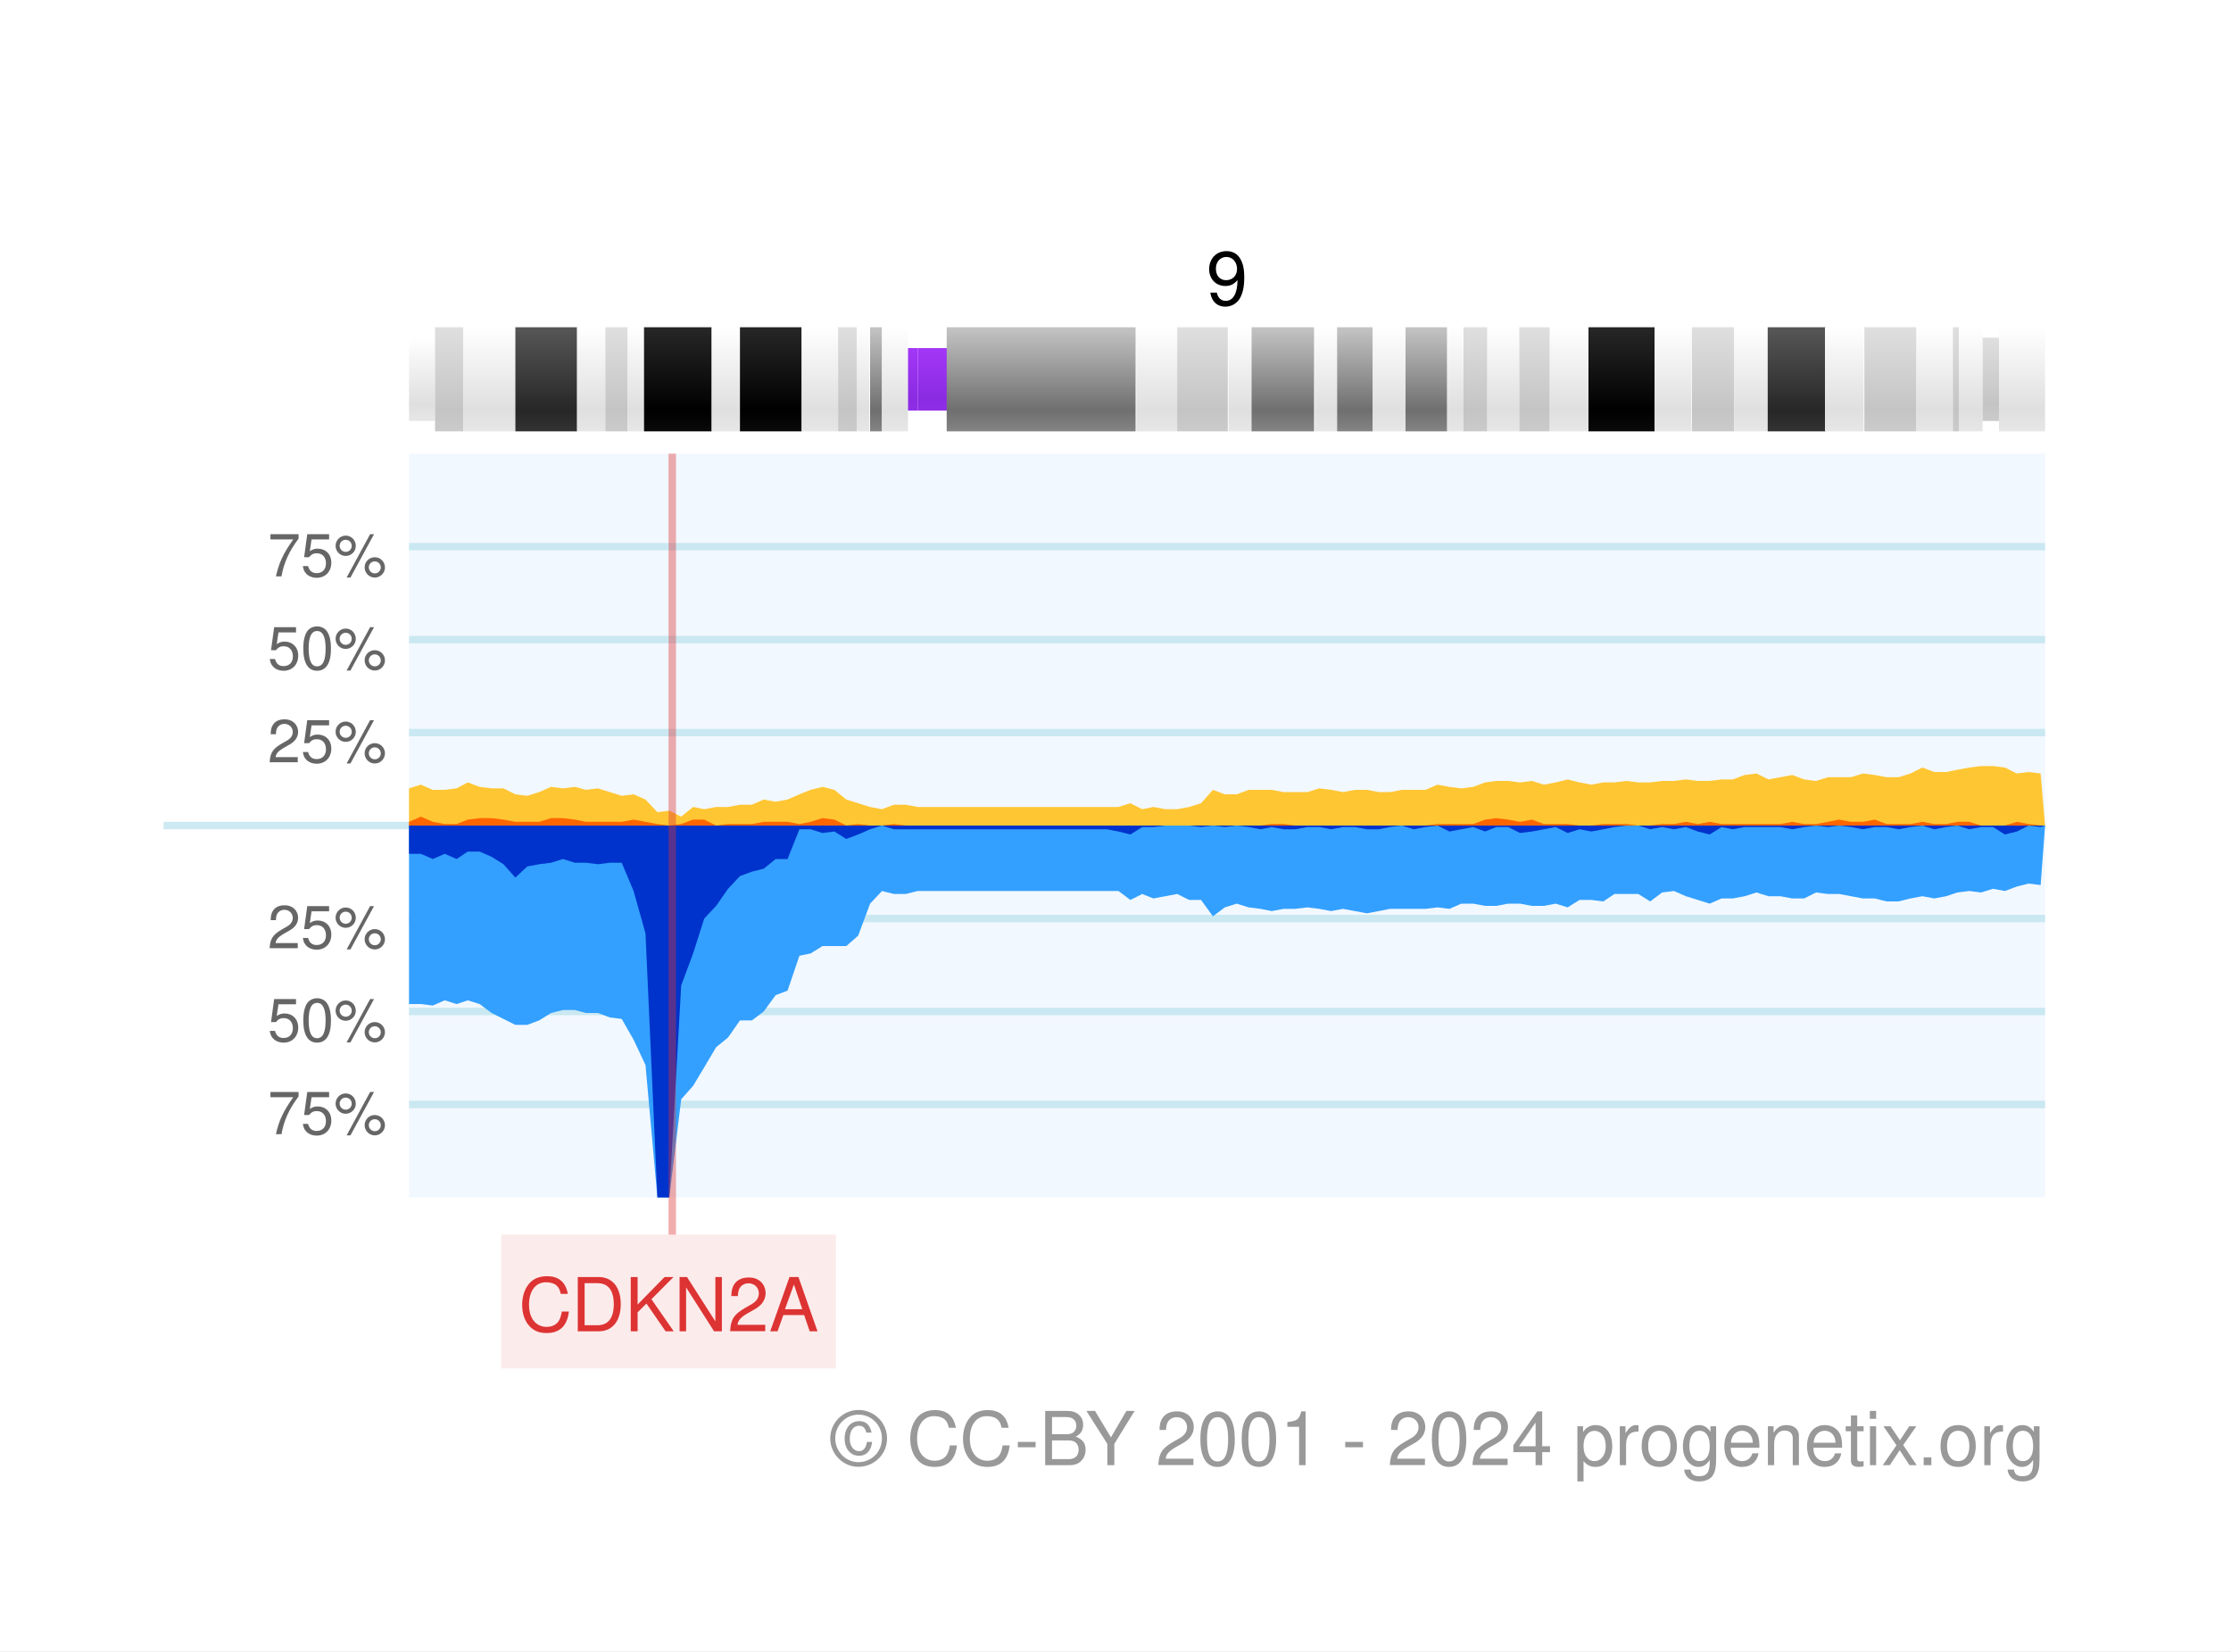
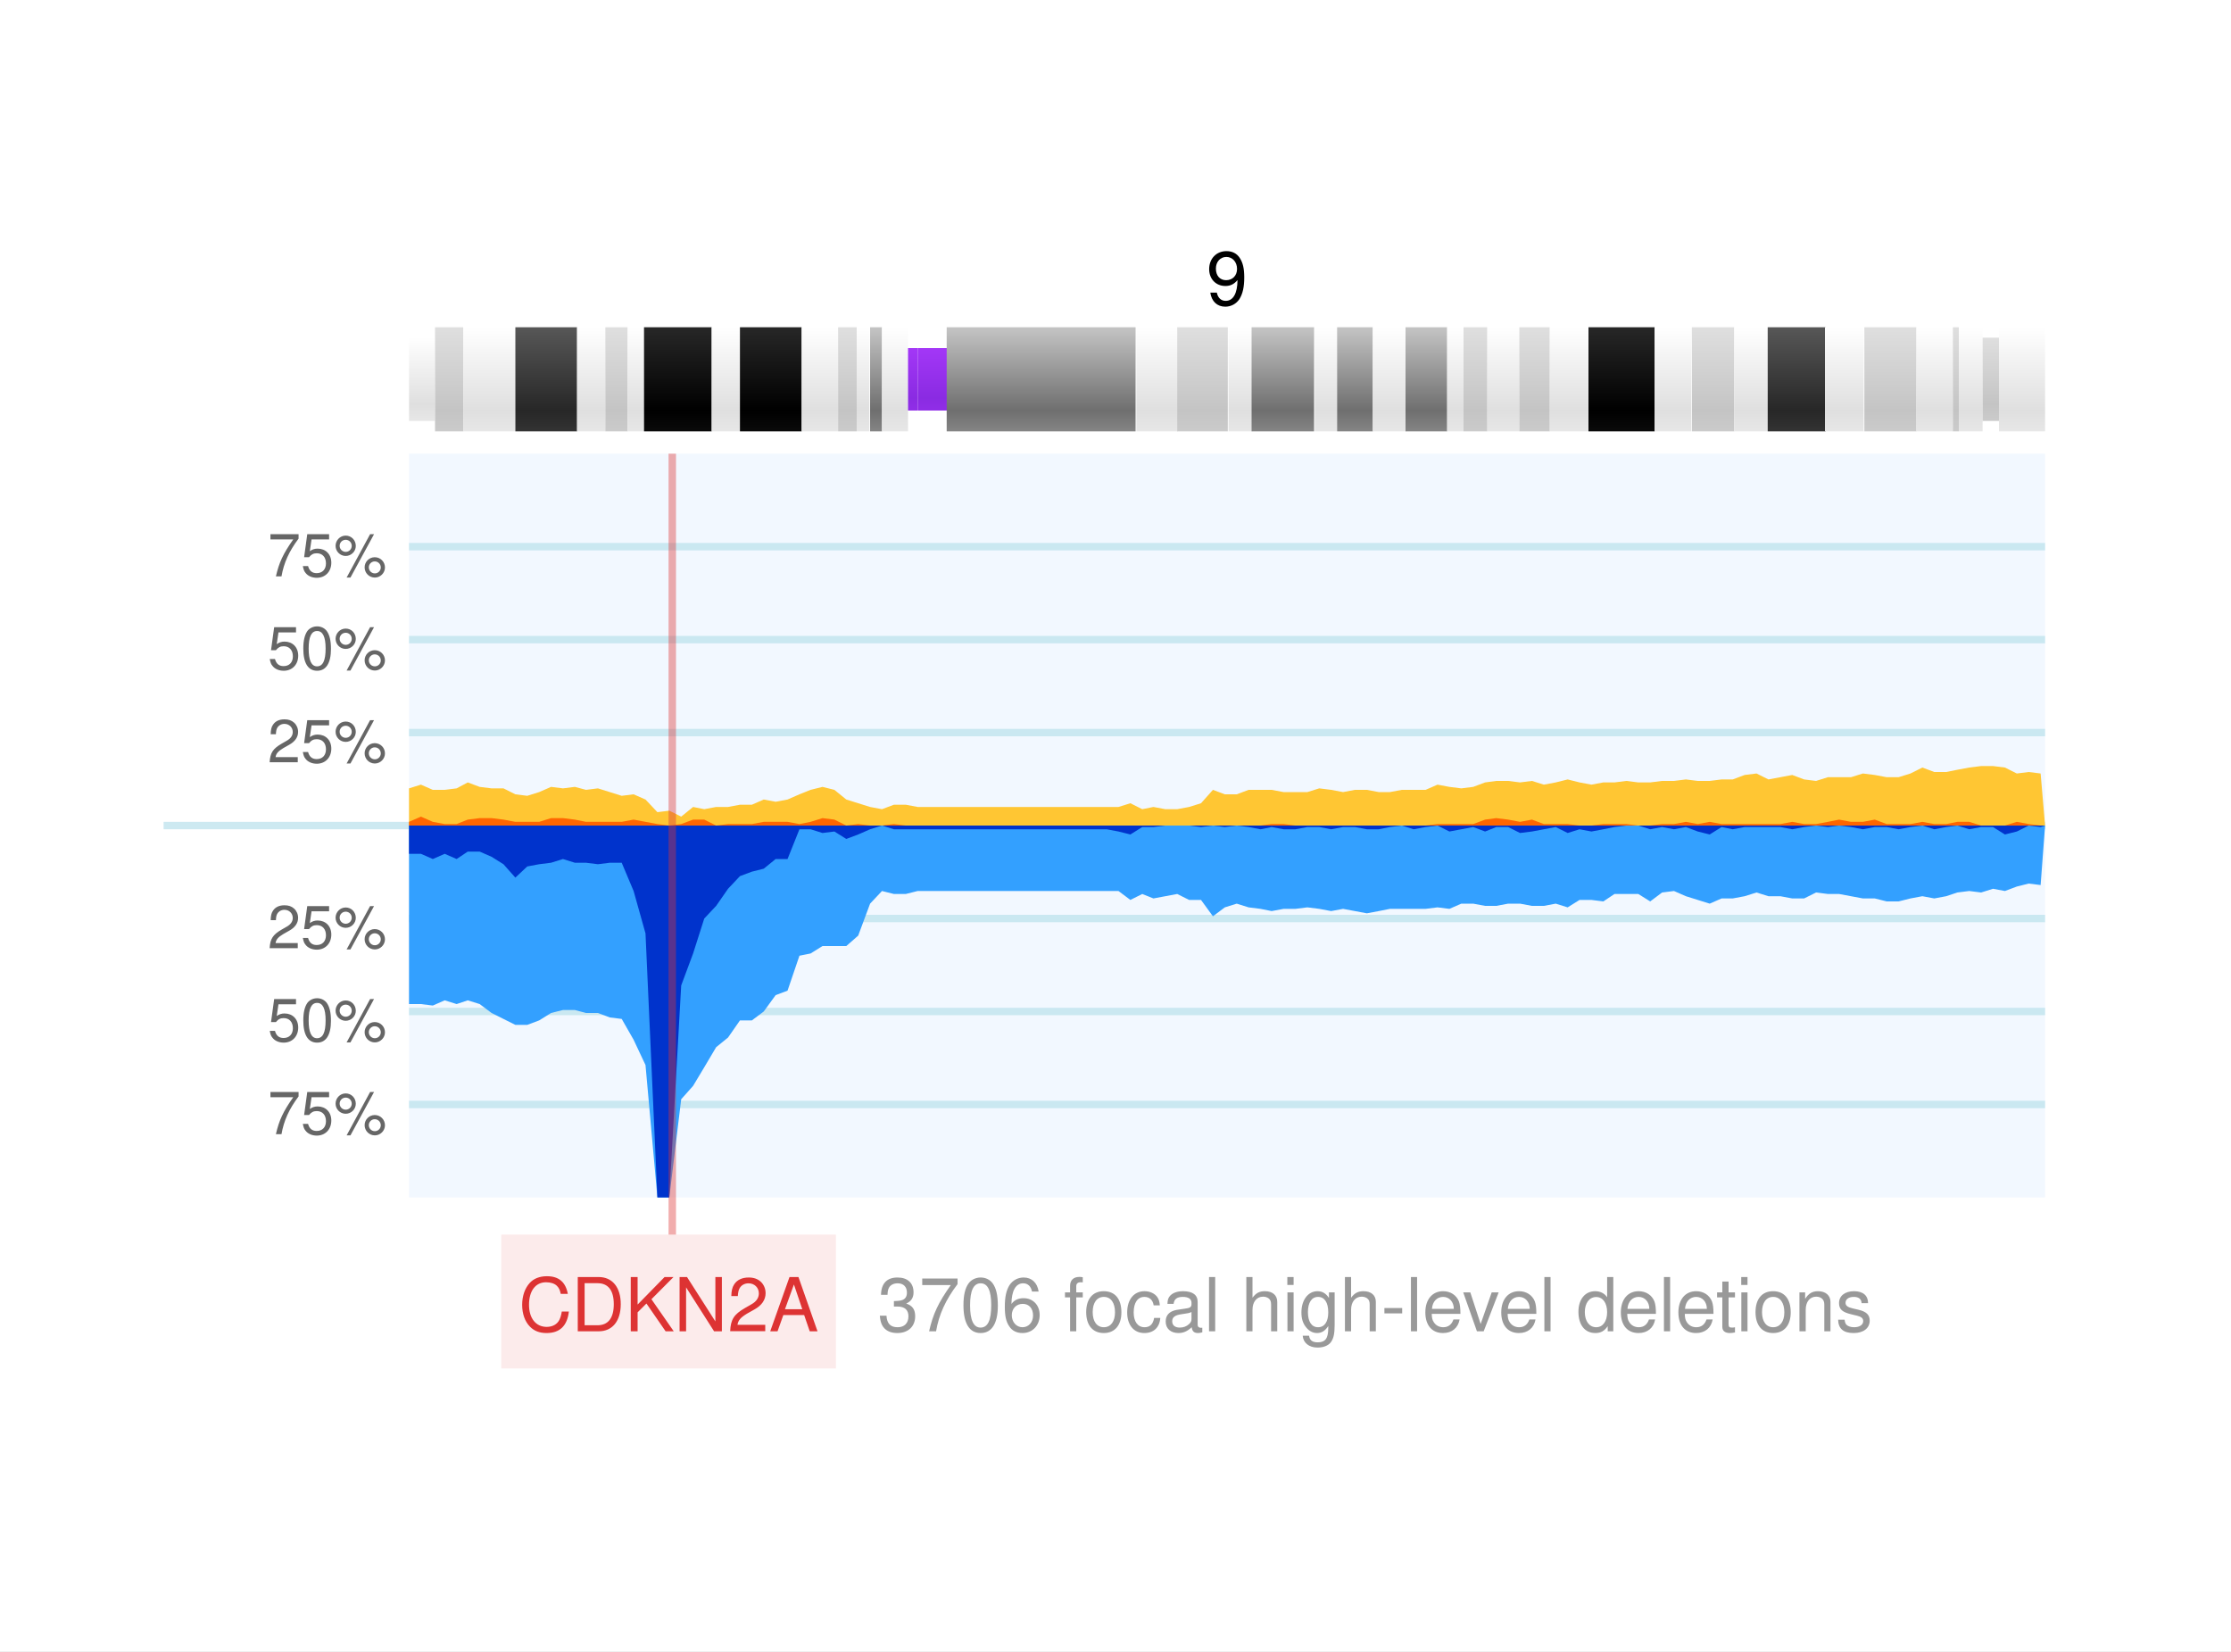
<svg xmlns="http://www.w3.org/2000/svg" version="1.1" id="genomeplot" width="300px" height="222px" style="margin: auto; font-family: Helvetica, sans-serif;">
  <style type="text/css">
.plot-area {fill: #eef6ff; fill-opacity: 0.8;}
  .title-left {text-anchor: end; fill: #000000; font-size: 7.8px;}
  .label-y {text-anchor: end; fill: #666666; font-size: 8px;}
  .gridline {stroke-width: 1px; stroke: #c0e3ee; opacity: 0.8 ; }
  .marker {text-anchor: middle; fill: #dd3333; font-size: 10px;}
  .footer-r {text-anchor: end; fill: #999999; font-size: 10px;}
  .footer-l {text-anchor: start; fill: #999999; font-size: 10px;}
</style>
  <rect x="0" y="0" width="300" height="222" style="fill: #ffffff" />
  <linearGradient id="genomeplotgpos100" x1="0%" x2="0%" y1="0%" y2="80%" spreadMethod="reflect">
    <stop offset="0%" stop-color="rgb(39,39,39)" />
    <stop offset="100%" stop-color="rgb(0,0,0)" />
  </linearGradient>
  <linearGradient id="genomeplotgpos75" x1="0%" x2="0%" y1="0%" y2="80%" spreadMethod="reflect">
    <stop offset="0%" stop-color="rgb(87,87,87)" />
    <stop offset="100%" stop-color="rgb(39,39,39)" />
  </linearGradient>
  <linearGradient id="genomeplotgpos50" x1="0%" x2="0%" y1="0%" y2="80%" spreadMethod="reflect">
    <stop offset="0%" stop-color="rgb(196,196,196)" />
    <stop offset="100%" stop-color="rgb(111,111,111)" />
  </linearGradient>
  <linearGradient id="genomeplotgpos25" x1="0%" x2="0%" y1="0%" y2="80%" spreadMethod="reflect">
    <stop offset="0%" stop-color="rgb(223,223,223)" />
    <stop offset="100%" stop-color="rgb(196,196,196)" />
  </linearGradient>
  <linearGradient id="genomeplotgneg" x1="0%" x2="0%" y1="0%" y2="80%" spreadMethod="reflect">
    <stop offset="0%" stop-color="white" />
    <stop offset="100%" stop-color="rgb(223,223,223)" />
  </linearGradient>
  <linearGradient id="genomeplotgvar" x1="0%" x2="0%" y1="0%" y2="80%" spreadMethod="reflect">
    <stop offset="0%" stop-color="rgb(196,196,196)" />
    <stop offset="100%" stop-color="rgb(111,111,111)" />
  </linearGradient>
  <linearGradient id="genomeplotstalk" x1="0%" x2="0%" y1="0%" y2="80%" spreadMethod="reflect">
    <stop offset="0%" stop-color="rgb(39,39,39)" />
    <stop offset="100%" stop-color="rgb(0,0,0)" />
  </linearGradient>
  <linearGradient id="genomeplotacen" x1="0%" x2="0%" y1="0%" y2="80%" spreadMethod="reflect">
    <stop offset="0%" stop-color="rgb(163,55,247)" />
    <stop offset="100%" stop-color="rgb(138,43,226)" />
  </linearGradient>
  <text x="165.0" y="41" style="text-anchor: middle; font-size: 10px">9</text>
  <rect x="55" y="45.4" width="3.5" height="11.2" style="fill: url(#genomeplotgneg); " />
  <rect x="58.5" y="44" width="3.8" height="14" style="fill: url(#genomeplotgpos25); " />
  <rect x="62.3" y="44" width="7.0" height="14" style="fill: url(#genomeplotgneg); " />
  <rect x="69.3" y="44" width="8.3" height="14" style="fill: url(#genomeplotgpos75); " />
  <rect x="77.6" y="44" width="3.8" height="14" style="fill: url(#genomeplotgneg); " />
  <rect x="81.4" y="44" width="3.0" height="14" style="fill: url(#genomeplotgpos25); " />
  <rect x="84.4" y="44" width="2.2" height="14" style="fill: url(#genomeplotgneg); " />
  <rect x="86.6" y="44" width="9.1" height="14" style="fill: url(#genomeplotgpos100); " />
  <rect x="95.7" y="44" width="3.8" height="14" style="fill: url(#genomeplotgneg); " />
  <rect x="99.5" y="44" width="8.3" height="14" style="fill: url(#genomeplotgpos100); " />
  <rect x="107.8" y="44" width="4.9" height="14" style="fill: url(#genomeplotgneg); " />
  <rect x="112.7" y="44" width="2.5" height="14" style="fill: url(#genomeplotgpos25); " />
  <rect x="115.2" y="44" width="1.7" height="14" style="fill: url(#genomeplotgneg); " />
  <rect x="117.0" y="44" width="1.6" height="14" style="fill: url(#genomeplotgpos50); " />
  <rect x="118.6" y="44" width="3.5" height="14" style="fill: url(#genomeplotgneg); " />
  <rect x="122.1" y="46.8" width="1.3" height="8.4" style="fill: url(#genomeplotacen); " />
  <rect x="123.4" y="46.8" width="4.0" height="8.4" style="fill: url(#genomeplotacen); " />
  <rect x="127.3" y="44" width="25.4" height="14" style="fill: url(#genomeplotgvar); " />
  <rect x="152.8" y="44" width="5.6" height="14" style="fill: url(#genomeplotgneg); " />
  <rect x="158.3" y="44" width="6.8" height="14" style="fill: url(#genomeplotgpos25); " />
  <rect x="165.2" y="44" width="3.2" height="14" style="fill: url(#genomeplotgneg); " />
  <rect x="168.3" y="44" width="8.4" height="14" style="fill: url(#genomeplotgpos50); " />
  <rect x="176.8" y="44" width="3.0" height="14" style="fill: url(#genomeplotgneg); " />
  <rect x="179.8" y="44" width="4.8" height="14" style="fill: url(#genomeplotgpos50); " />
  <rect x="184.6" y="44" width="4.5" height="14" style="fill: url(#genomeplotgneg); " />
  <rect x="189.0" y="44" width="5.6" height="14" style="fill: url(#genomeplotgpos50); " />
  <rect x="194.6" y="44" width="2.2" height="14" style="fill: url(#genomeplotgneg); " />
  <rect x="196.8" y="44" width="3.2" height="14" style="fill: url(#genomeplotgpos25); " />
  <rect x="200.0" y="44" width="4.3" height="14" style="fill: url(#genomeplotgneg); " />
  <rect x="204.3" y="44" width="4.1" height="14" style="fill: url(#genomeplotgpos25); " />
  <rect x="208.4" y="44" width="5.2" height="14" style="fill: url(#genomeplotgneg); " />
  <rect x="213.6" y="44" width="8.9" height="14" style="fill: url(#genomeplotgpos100); " />
  <rect x="222.5" y="44" width="4.9" height="14" style="fill: url(#genomeplotgneg); " />
  <rect x="227.5" y="44" width="5.7" height="14" style="fill: url(#genomeplotgpos25); " />
  <rect x="233.2" y="44" width="4.5" height="14" style="fill: url(#genomeplotgneg); " />
  <rect x="237.7" y="44" width="7.8" height="14" style="fill: url(#genomeplotgpos75); " />
  <rect x="245.4" y="44" width="5.2" height="14" style="fill: url(#genomeplotgneg); " />
  <rect x="250.7" y="44" width="7.0" height="14" style="fill: url(#genomeplotgpos25); " />
  <rect x="257.7" y="44" width="4.9" height="14" style="fill: url(#genomeplotgneg); " />
  <rect x="262.6" y="44" width="0.8" height="14" style="fill: url(#genomeplotgpos25); " />
  <rect x="263.4" y="44" width="3.2" height="14" style="fill: url(#genomeplotgneg); " />
  <rect x="266.6" y="45.4" width="2.2" height="11.2" style="fill: url(#genomeplotgpos25); " />
  <rect x="268.8" y="44" width="6.2" height="14" style="fill: url(#genomeplotgneg); " />
  <rect x="55" y="61" width="220" height="100" class="plot-area" />
  <line x1="22" y1="111.0" x2="275" y2="111.0" class="gridline" />
  <line x1="55" y1="123.5" x2="275" y2="123.5" class="gridline" />
  <text x="52" y="127.5" class="label-y">25%</text>
  <line x1="55" y1="98.5" x2="275" y2="98.5" class="gridline" />
  <text x="52" y="102.5" class="label-y">25%</text>
  <line x1="55" y1="136.0" x2="275" y2="136.0" class="gridline" />
  <text x="52" y="140.0" class="label-y">50%</text>
  <line x1="55" y1="86.0" x2="275" y2="86.0" class="gridline" />
  <text x="52" y="90.0" class="label-y">50%</text>
  <line x1="55" y1="148.5" x2="275" y2="148.5" class="gridline" />
  <text x="52" y="152.5" class="label-y">75%</text>
  <line x1="55" y1="73.5" x2="275" y2="73.5" class="gridline" />
  <text x="52" y="77.5" class="label-y">75%</text>
  <polygon points="55,111.0 55.0,106.0 56.6,105.5 58.2,106.2 59.8,106.2 61.4,106.0 62.9,105.2 64.5,105.8 66.1,106.0 67.7,106.0 69.3,106.8 70.9,107.0 72.5,106.5 74.1,105.8 75.7,106.0 77.3,105.8 78.8,106.2 80.4,106.0 82.0,106.5 83.6,107.0 85.2,106.8 86.8,107.5 88.4,109.2 90.0,109.0 91.6,109.8 93.2,108.5 94.7,108.8 96.3,108.5 97.9,108.5 99.5,108.2 101.1,108.2 102.7,107.5 104.3,107.8 105.9,107.5 107.5,106.8 109.0,106.2 110.6,105.8 112.2,106.2 113.8,107.5 115.4,108.0 117.0,108.5 118.6,108.8 120.2,108.2 121.8,108.2 123.4,108.5 150.4,108.5 152.0,108.0 153.6,108.8 155.1,108.5 156.7,108.8 158.3,108.8 159.9,108.5 161.5,108.0 163.1,106.2 164.7,106.8 166.3,106.8 167.9,106.2 171.0,106.2 172.6,106.5 175.8,106.5 177.4,106.0 179.0,106.2 180.6,106.5 182.2,106.2 183.8,106.2 185.4,106.5 186.9,106.5 188.5,106.2 191.7,106.2 193.3,105.5 194.9,105.8 196.5,106.0 198.1,105.8 199.7,105.2 201.2,105.0 202.8,105.0 204.4,105.2 206.0,105.0 207.6,105.5 209.2,105.2 210.8,104.8 212.4,105.2 214.0,105.5 215.6,105.2 217.1,105.2 218.7,105.0 220.3,105.2 221.9,105.2 223.5,105.0 225.1,105.0 226.7,104.8 228.3,105.0 229.9,105.0 231.5,104.8 233.0,104.8 234.6,104.2 236.2,104.0 237.8,104.8 239.4,104.5 241.0,104.2 242.6,104.8 244.2,105.0 245.8,104.5 248.9,104.5 250.5,104.0 252.1,104.2 253.7,104.5 255.3,104.5 256.9,104.0 258.5,103.2 260.1,103.8 261.7,103.8 263.2,103.5 264.8,103.2 266.4,103.0 268.0,103.0 269.6,103.2 271.2,104.0 272.8,103.8 274.4,104.0 275.0,111.0" fill="#FFC633" stroke-width="0px" />
  <polygon points="55,111.0 55.0,110.5 56.6,109.8 58.2,110.5 59.8,110.8 61.4,110.8 62.9,110.2 64.5,110.0 66.1,110.0 67.7,110.2 69.3,110.5 72.5,110.5 74.1,110.0 75.7,110.0 77.3,110.2 78.8,110.5 83.6,110.5 85.2,110.2 86.8,110.5 88.4,110.8 90.0,111.0 91.6,110.8 93.2,110.2 94.7,110.2 96.3,111.0 97.9,110.8 101.1,110.8 102.7,110.5 105.9,110.5 107.5,110.8 109.0,110.5 110.6,110.0 112.2,110.2 113.8,111.0 115.4,110.8 117.0,111.0 118.6,111.0 120.2,110.8 121.8,111.0 169.5,111.0 171.0,110.8 172.6,110.8 174.2,111.0 191.7,111.0 193.3,110.8 198.1,110.8 199.7,110.2 201.2,110.0 202.8,110.2 204.4,110.5 206.0,110.2 207.6,110.8 210.8,110.8 212.4,111.0 214.0,111.0 215.6,110.8 218.7,110.8 220.3,111.0 221.9,111.0 223.5,110.8 225.1,110.8 226.7,110.5 228.3,110.8 229.9,110.5 231.5,110.8 239.4,110.8 241.0,110.5 242.6,110.8 244.2,110.8 245.8,110.5 247.3,110.2 248.9,110.5 250.5,110.5 252.1,110.2 253.7,110.8 256.9,110.8 258.5,110.5 260.1,110.8 261.7,110.8 263.2,110.5 264.8,110.5 266.4,111.0 269.6,111.0 271.2,110.5 272.8,110.8 274.4,111.0 275.0,111.0" fill="#FF6600" stroke-width="0px" />
  <polygon points="55,111.0 55.0,135.0 56.6,135.0 58.2,135.2 59.8,134.5 61.4,135.0 62.9,134.5 64.5,135.0 66.1,136.2 67.7,137.0 69.3,137.8 70.9,137.8 72.5,137.2 74.1,136.2 75.7,135.8 77.3,135.8 78.8,136.2 80.4,136.2 82.0,136.8 83.6,137.0 85.2,139.8 86.8,143.2 88.4,161.0 90.0,161.0 91.6,147.8 93.2,146.0 94.7,143.5 96.3,140.8 97.9,139.5 99.5,137.2 101.1,137.2 102.7,136.0 104.3,133.8 105.9,133.2 107.5,128.5 109.0,128.2 110.6,127.2 113.8,127.2 115.4,125.8 117.0,121.5 118.6,119.8 120.2,120.2 121.8,120.2 123.4,119.8 150.4,119.8 152.0,121.0 153.6,120.2 155.1,120.8 156.7,120.5 158.3,120.2 159.9,121.0 161.5,121.0 163.1,123.2 164.7,122.0 166.3,121.5 167.9,122.0 169.5,122.2 171.0,122.5 172.6,122.2 174.2,122.2 175.8,122.0 177.4,122.2 179.0,122.5 180.6,122.2 182.2,122.5 183.8,122.8 185.4,122.5 186.9,122.2 191.7,122.2 193.3,122.0 194.9,122.2 196.5,121.5 198.1,121.5 199.7,121.8 201.2,121.8 202.8,121.5 204.4,121.5 206.0,121.8 207.6,121.8 209.2,121.5 210.8,122.0 212.4,121.0 214.0,121.0 215.6,121.2 217.1,120.2 220.3,120.2 221.9,121.2 223.5,120.0 225.1,119.8 226.7,120.5 228.3,121.0 229.9,121.5 231.5,120.8 233.0,120.8 234.6,120.5 236.2,120.0 237.8,120.5 239.4,120.5 241.0,120.8 242.6,120.8 244.2,120.0 245.8,120.2 247.3,120.2 248.9,120.5 250.5,120.8 252.1,120.8 253.7,121.2 255.3,121.2 256.9,120.8 258.5,120.5 260.1,120.8 261.7,120.5 263.2,120.0 264.8,119.8 266.4,120.0 268.0,119.5 269.6,119.8 271.2,119.2 272.8,118.8 274.4,119.0 275.0,111.0" fill="#33A0FF" stroke-width="0px" />
  <polygon points="55,111.0 55.0,114.8 56.6,114.8 58.2,115.5 59.8,114.8 61.4,115.5 62.9,114.5 64.5,114.5 66.1,115.2 67.7,116.2 69.3,118.0 70.9,116.5 72.5,116.2 74.1,116.0 75.7,115.5 77.3,116.0 78.8,116.0 80.4,116.2 82.0,116.0 83.6,116.0 85.2,119.8 86.8,125.5 88.4,161.0 90.0,161.0 91.6,132.5 93.2,128.2 94.7,123.5 96.3,121.8 97.9,119.5 99.5,117.8 101.1,117.2 102.7,116.8 104.3,115.5 105.9,115.5 107.5,111.5 109.0,111.5 110.6,112.0 112.2,111.8 113.8,112.8 115.4,112.2 117.0,111.5 118.6,111.0 120.2,111.5 148.8,111.5 150.4,111.8 152.0,112.2 153.6,111.2 155.1,111.2 156.7,111.0 159.9,111.0 161.5,111.2 163.1,111.0 164.7,111.2 166.3,111.0 167.9,111.2 169.5,111.5 171.0,111.2 172.6,111.5 174.2,111.5 175.8,111.2 177.4,111.2 179.0,111.5 180.6,111.2 182.2,111.2 183.8,111.5 185.4,111.5 186.9,111.2 188.5,111.0 190.1,111.5 191.7,111.2 193.3,111.0 194.9,111.8 196.5,111.5 198.1,111.2 199.7,111.8 201.2,111.2 202.8,111.2 204.4,112.0 206.0,111.8 207.6,111.5 209.2,111.2 210.8,112.0 212.4,111.5 214.0,111.8 215.6,111.5 217.1,111.2 218.7,111.0 220.3,111.0 221.9,111.5 223.5,111.2 225.1,111.5 226.7,111.2 228.3,111.8 229.9,112.2 231.5,111.2 233.0,111.5 234.6,111.2 239.4,111.2 241.0,111.5 242.6,111.2 244.2,111.0 245.8,111.2 247.3,111.0 248.9,111.2 250.5,111.5 252.1,111.2 253.7,111.2 255.3,111.5 256.9,111.2 258.5,111.0 260.1,111.5 261.7,111.2 263.2,111.0 264.8,111.5 266.4,111.2 268.0,111.2 269.6,112.2 271.2,111.8 272.8,111.0 274.4,111.2 275.0,111.0" fill="#0033CC" stroke-width="0px" />
  <rect x="89.9" y="61" width="1" height="105" class="marker" style="fill: #dd3333; opacity: 0.4; " />
  <rect x="67.4" y="166" width="45.0" height="18" class="marker" style="fill: #dd3333; opacity: 0.1; " />
  <text x="89.9" y="179" class="marker">CDKN2A</text>
-   <text x="275" y="197" class="footer-r">© CC-BY 2001 - 2024 progenetix.org</text>
+   <text x="118" y="179" class="footer-l"> 3706 focal high-level deletions</text>
</svg>
